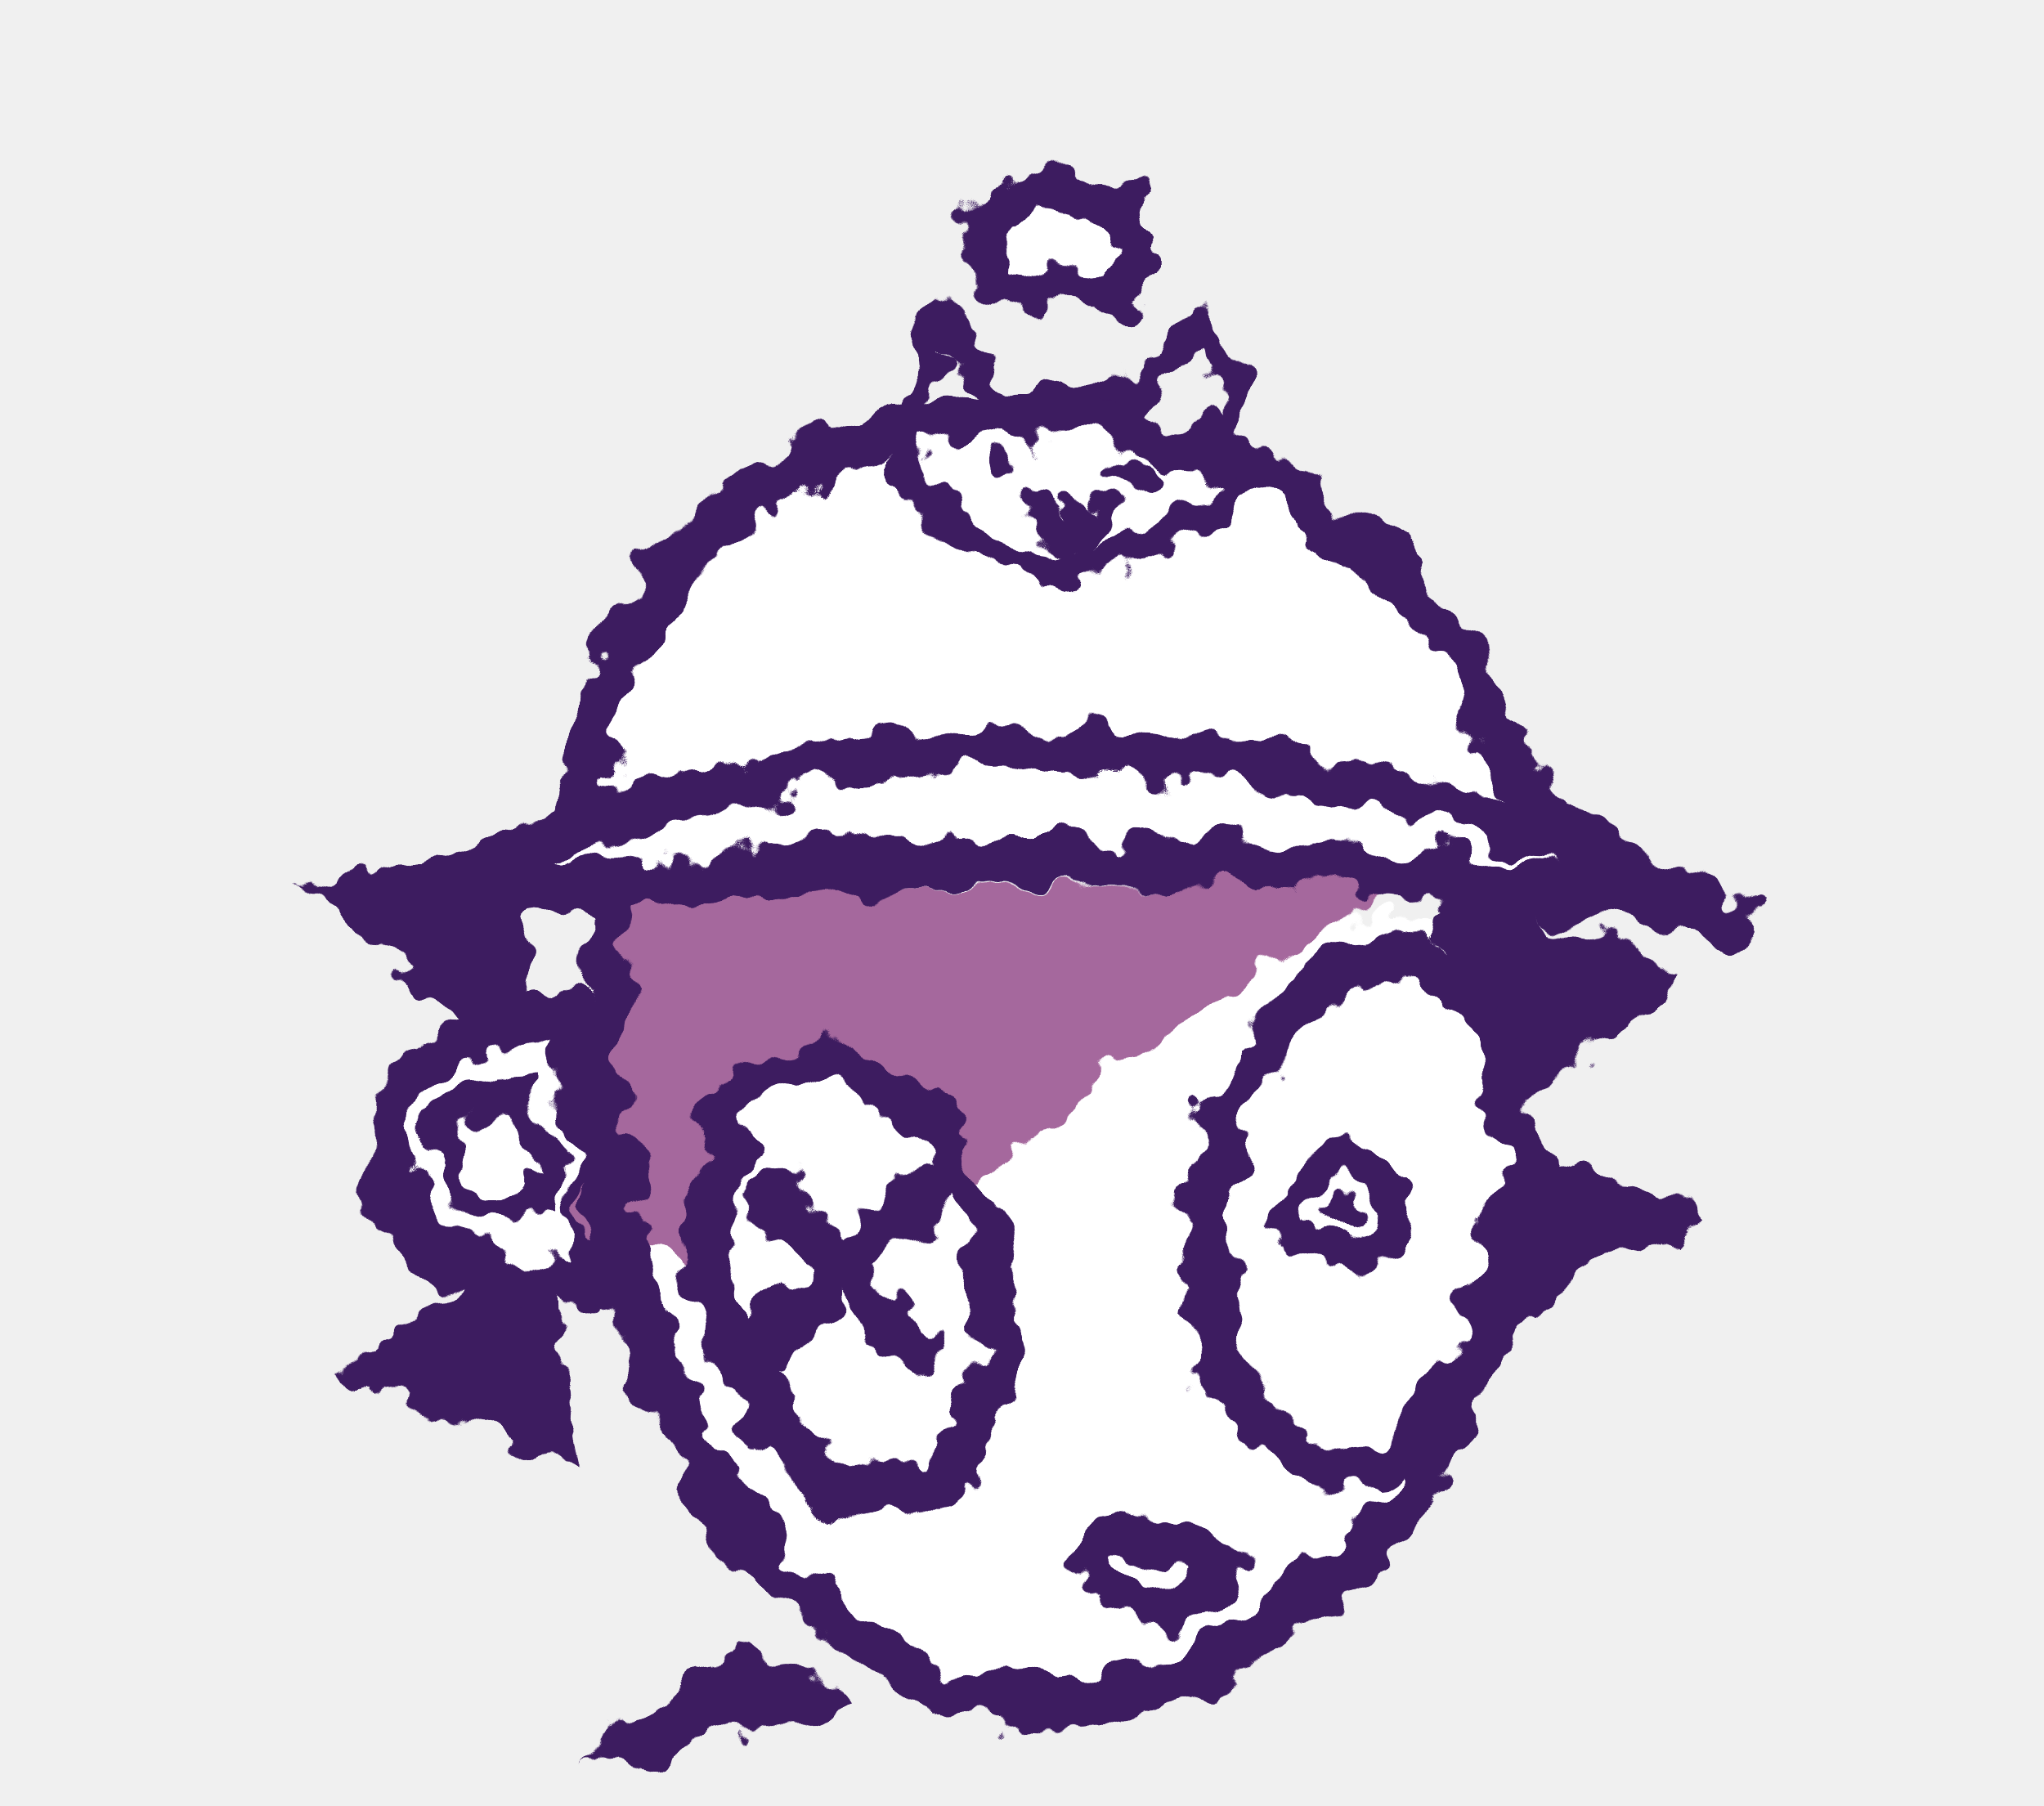
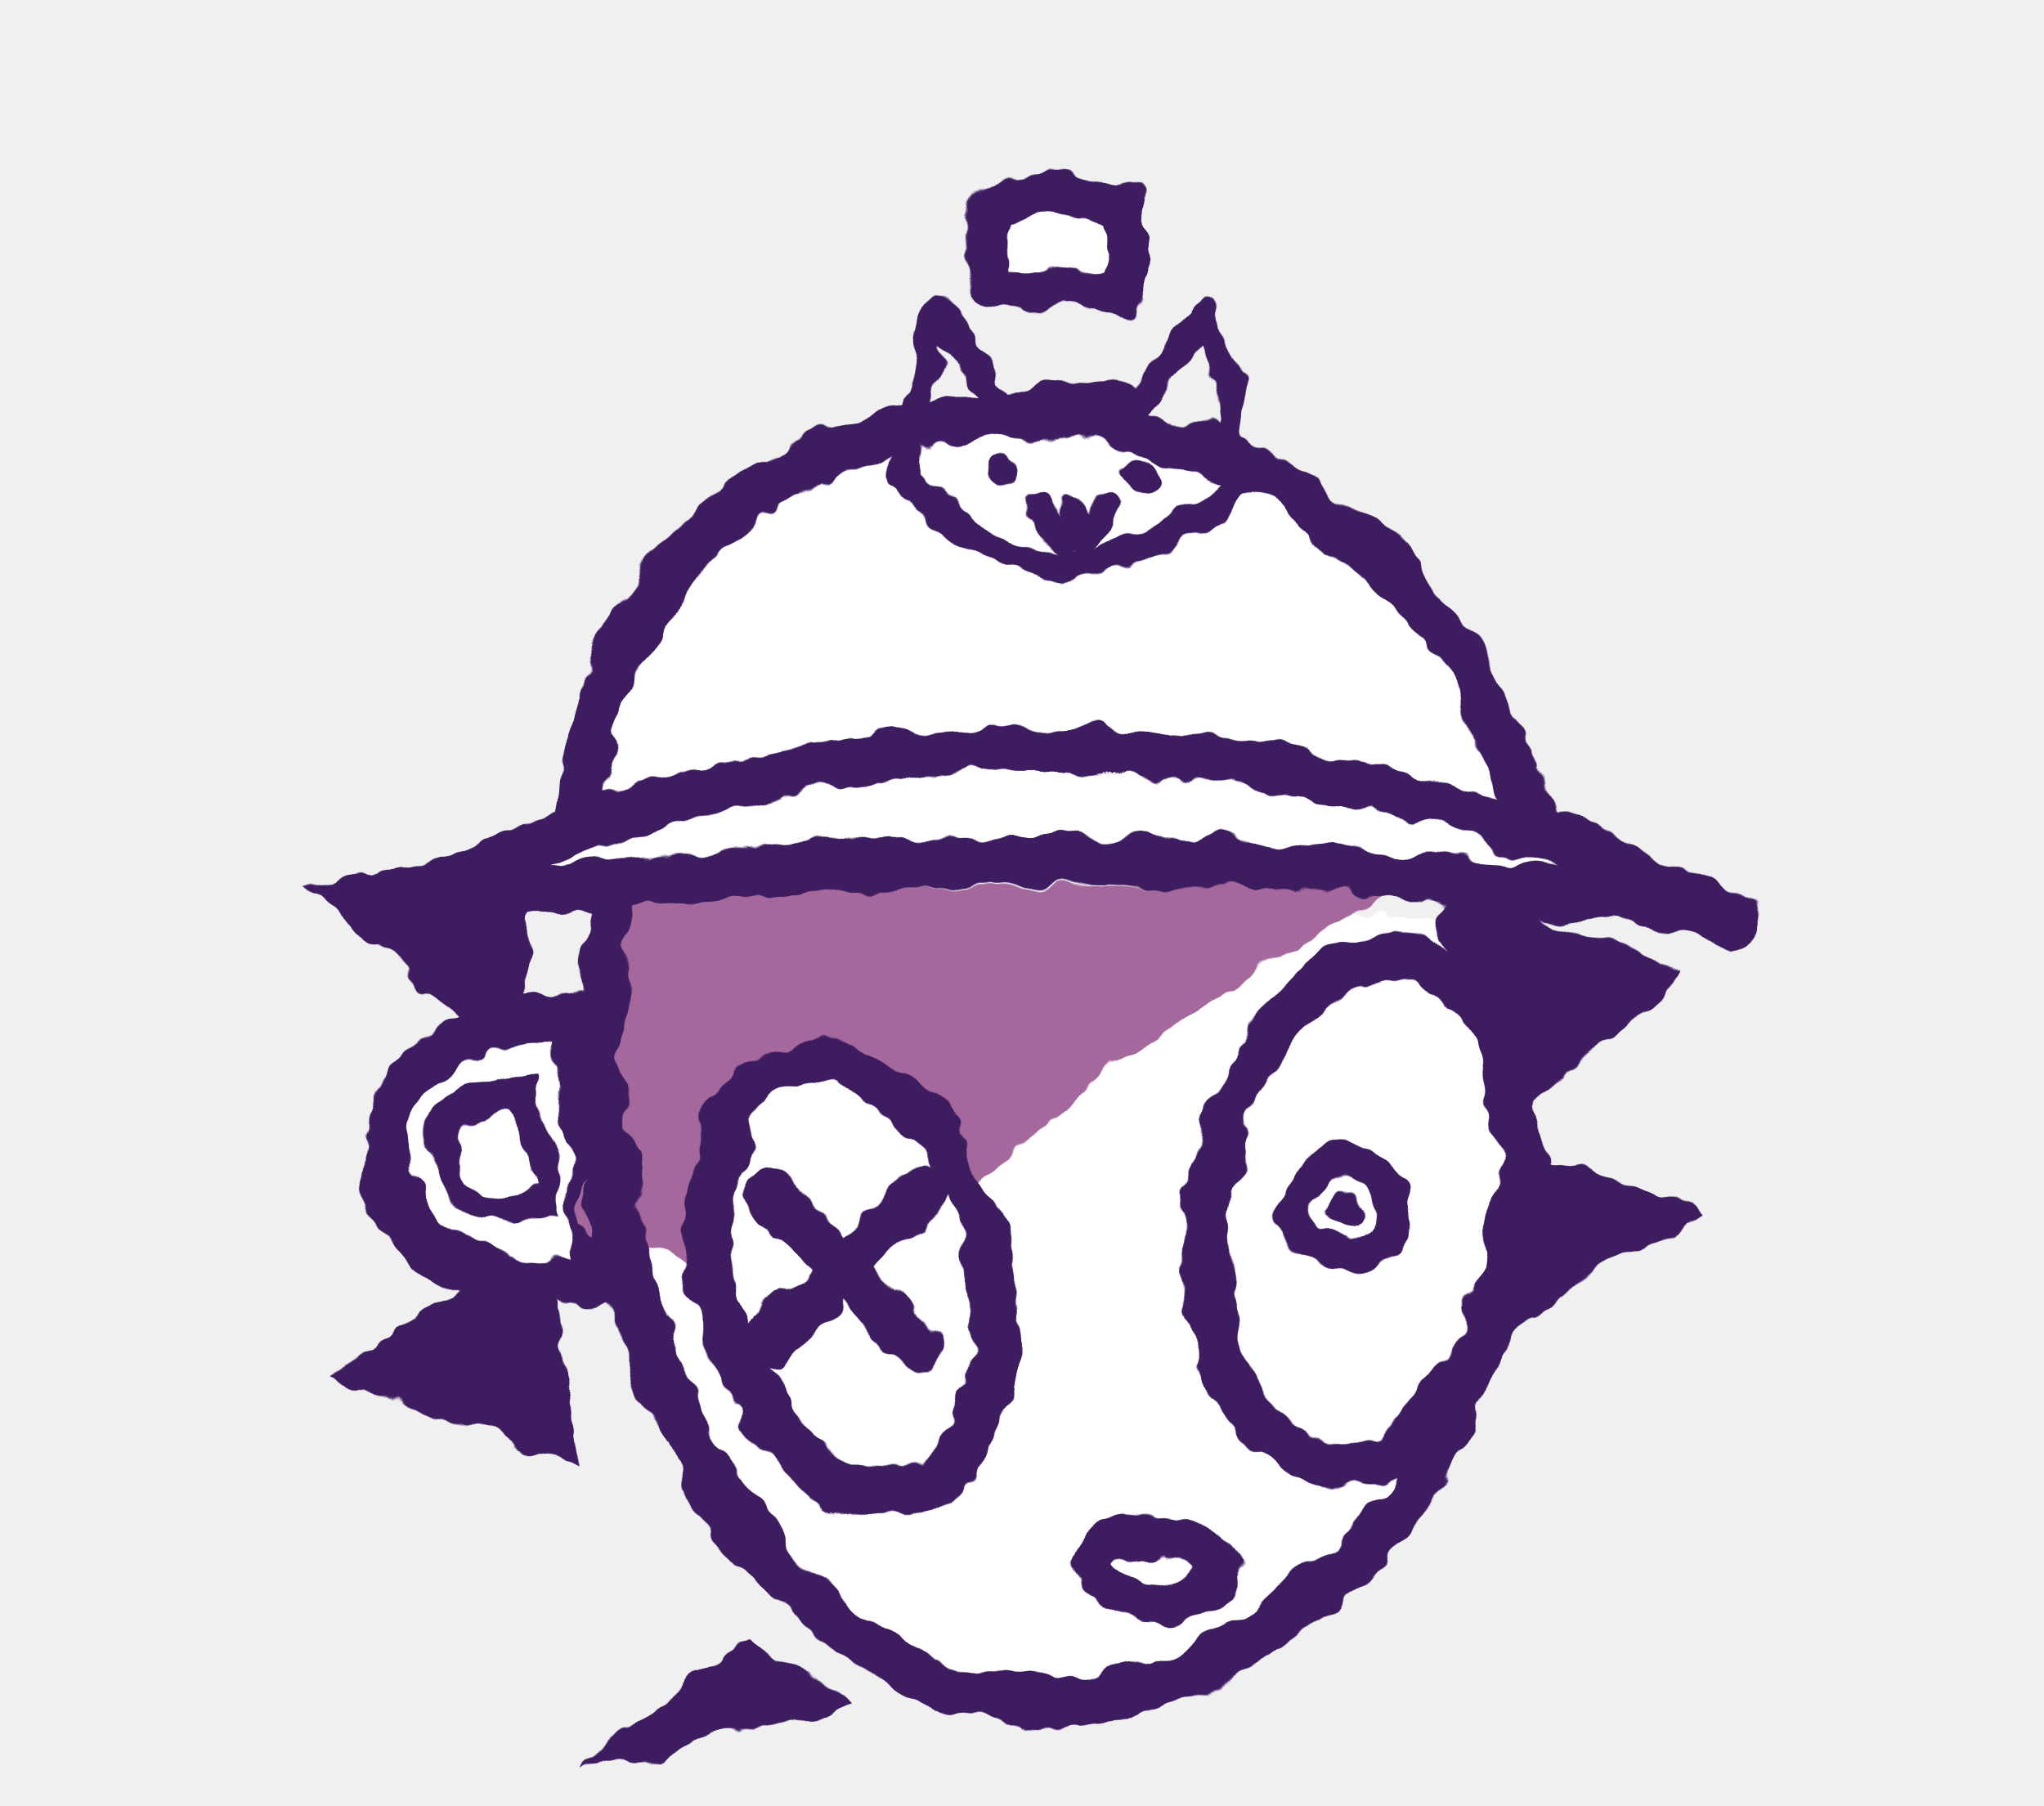
<svg xmlns="http://www.w3.org/2000/svg" viewBox="0 0 600 530">
  <defs>
    <filter id="jittery-edges" x="-5%" y="-5%" width="110%" height="110%">
      <feTurbulence type="fractalNoise" baseFrequency="0.06" numOctaves="3" result="noise" seed="20" />
-       <feDisplacementMap in="SourceGraphic" in2="noise" scale="20.0" xChannelSelector="R" yChannelSelector="G" />
+       <feDisplacementMap in="SourceGraphic" in2="noise" scale="10.0" xChannelSelector="R" yChannelSelector="G" />
    </filter>
  </defs>
  <g filter="url(#jittery-edges)">
    <path d="M 160 250 L 90 260 L 150 310 Z M 160 360 L 95 405 L 170 430 Z M 220 480 L 170 520 L 250 500 Z" fill="#3d1c60" />
    <path d="M 430 260 L 495 285 L 450 325 Z M 440 335 L 500 355 L 430 400 Z" fill="#3d1c60" />
    <path d="M 170 250 C 170 80, 420 80, 450 250 Z" fill="#ffffff" stroke="#3d1c60" stroke-width="14" stroke-linejoin="round" />
    <path d="M 290 85 L 290 60 Q 310 55 330 60 L 330 85 Z" fill="#ffffff" stroke="#3d1c60" stroke-width="12" stroke-linejoin="round" />
    <path d="M 170 300 C 100 290, 85 385, 175 375 Z" fill="#ffffff" stroke="#3d1c60" stroke-width="14" stroke-linecap="round" stroke-linejoin="round" />
    <path d="M 155 320 C 120 320, 120 360, 160 355 Z" fill="#ffffff" stroke="#3d1c60" stroke-width="8" />
    <path d="M 180 260 C 160 380, 220 500, 310 500 C 410 490, 470 380, 430 270 L 180 260 Z" fill="#ffffff" />
    <path d="M 180 260 L 170 360 Q 250 395 310 325 Q 360 285 415 260 L 180 260 Z" fill="#a5689d" />
    <path d="M 180 260 C 160 380, 220 500, 310 500 C 410 490, 470 380, 430 270" fill="none" stroke="#3d1c60" stroke-width="14" stroke-linecap="round" />
    <path d="M 110 270 Q 300 170 510 270 Q 300 235 110 270 Z" fill="#ffffff" stroke="#3d1c60" stroke-width="14" stroke-linejoin="round" />
    <ellipse cx="250" cy="375" rx="40" ry="65" fill="#ffffff" stroke="#3d1c60" stroke-width="14" transform="rotate(-15 250 375)" />
    <path d="M 225 350 L 270 395 M 270 350 L 225 395" stroke="#3d1c60" stroke-width="14" stroke-linecap="round" />
    <ellipse cx="400" cy="355" rx="45" ry="75" fill="#ffffff" stroke="#3d1c60" stroke-width="14" transform="rotate(10 400 355)" />
    <circle cx="395" cy="355" r="14" fill="none" stroke="#3d1c60" stroke-width="10" />
    <circle cx="395" cy="355" r="5" fill="#3d1c60" />
    <ellipse cx="340" cy="460" rx="18" ry="10" fill="none" stroke="#3d1c60" stroke-width="12" />
    <g stroke="#3d1c60" stroke-width="8" stroke-linecap="round" stroke-linejoin="round" fill="none">
      <path d="M 265 140 L 275 90 L 295 120" />
      <path d="M 295 120 Q 315 110 335 120" />
      <path d="M 335 120 L 355 90 L 365 140" />
      <path d="M 265 140 Q 315 190 365 140" />
      <path d="M 305 150 Q 315 165 315 150 Q 315 165 325 150" />
    </g>
    <circle cx="295" cy="140" r="5" fill="#3d1c60" />
    <circle cx="335" cy="140" r="5" fill="#3d1c60" />
  </g>
</svg>
